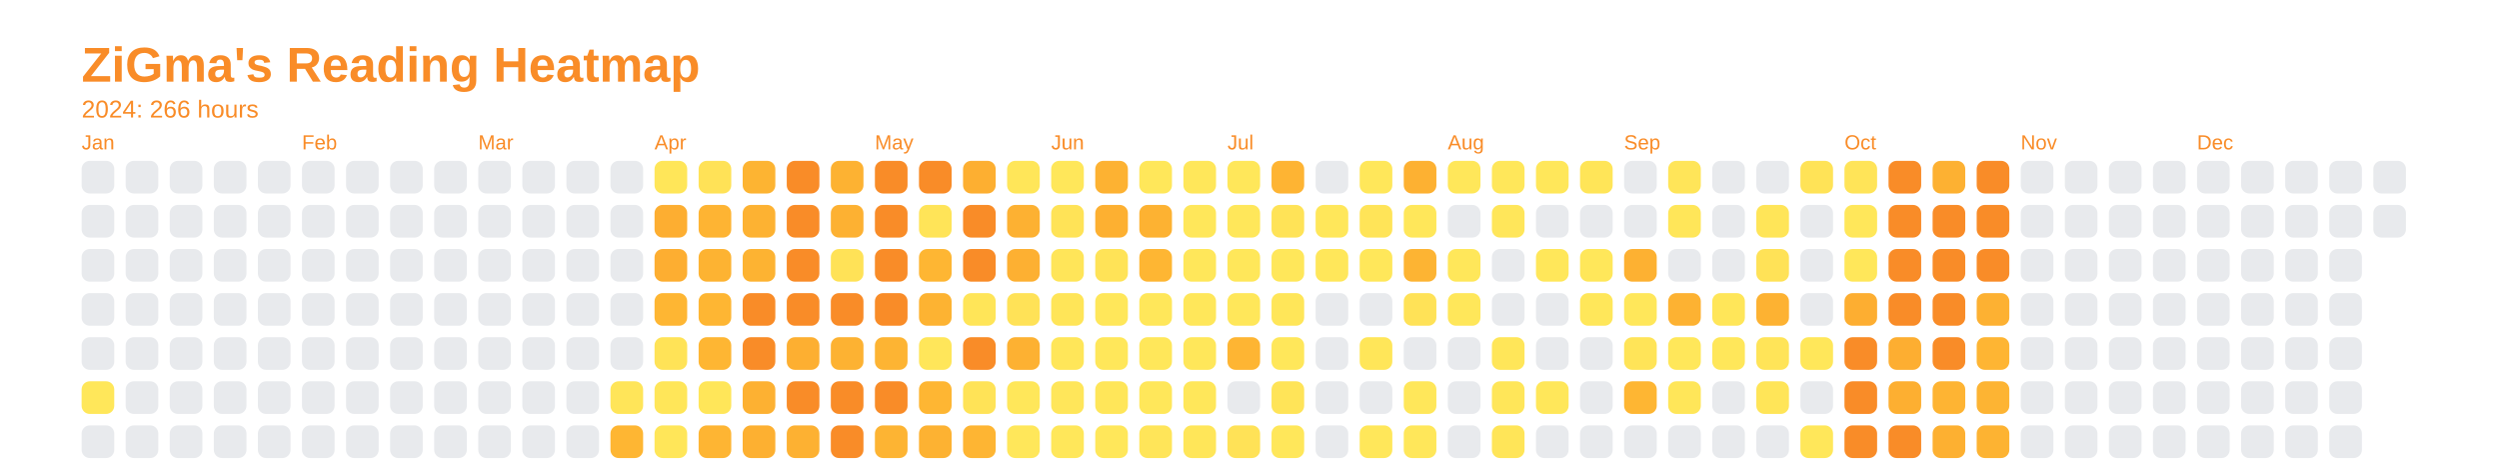
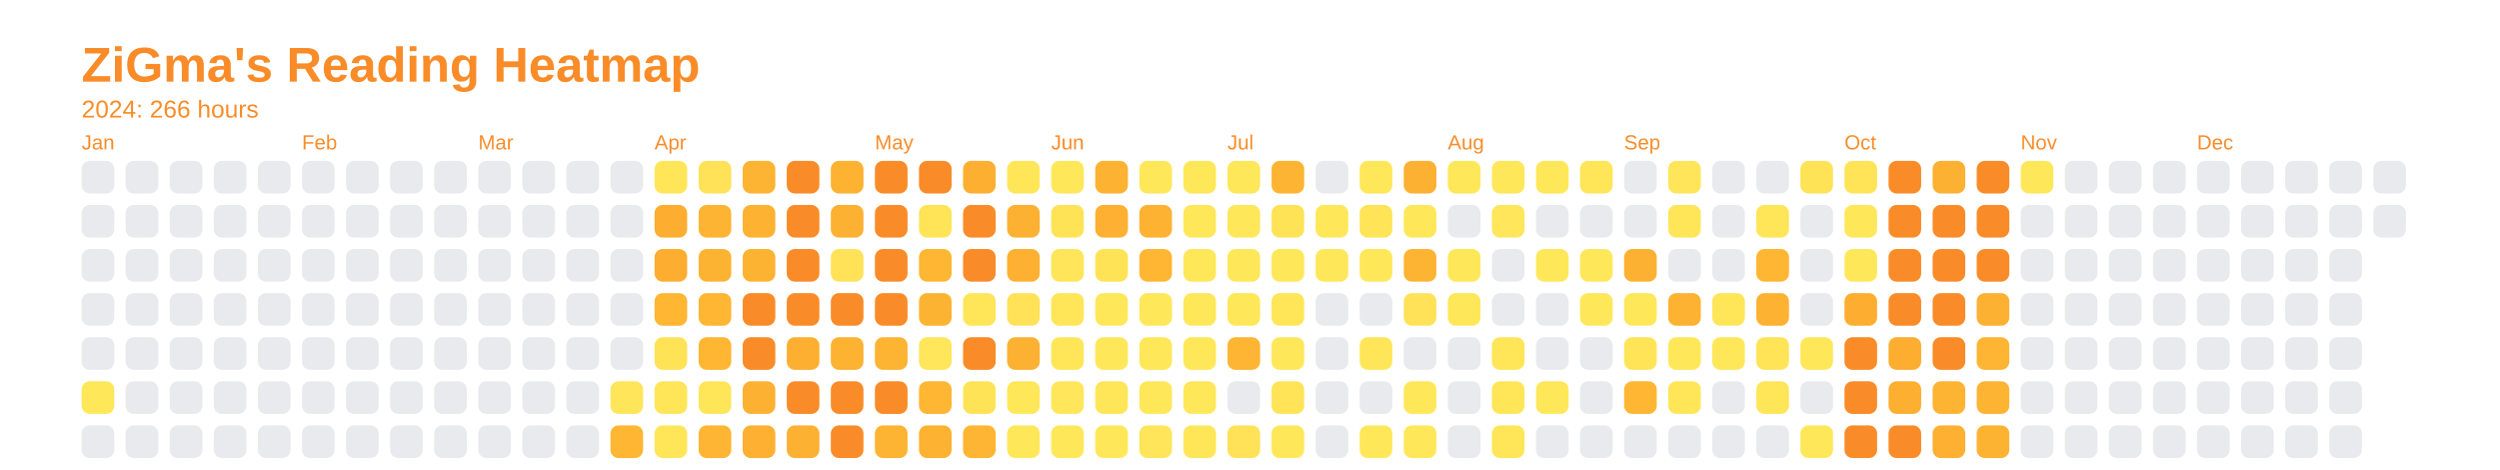
<svg xmlns="http://www.w3.org/2000/svg" baseProfile="full" height="57.5mm" version="1.1" viewBox="0,0,306.2,57.5" width="306.2mm">
  <defs />
  <rect fill="none" height="57.5" width="306.2" x="0" y="0" />
  <text fill="#f98c28" style="font-size:6px; font-family:Arial; font-weight:bold;" x="10" y="10">ZiGma's Reading Heatmap</text>
  <text fill="#f98c28" style="font-size:3px; font-family:Arial;" x="10" y="14.4">2024: 266 hours</text>
  <text fill="#f98c28" style="font-size:2.5px; font-family:Arial" x="10" y="18.3">Jan</text>
  <rect fill="#e8eaed" height="4" rx="1" ry="1" width="4" x="10" y="19.7" />
  <rect fill="#e8eaed" height="4" rx="1" ry="1" width="4" x="10" y="25.1" />
  <rect fill="#e8eaed" height="4" rx="1" ry="1" width="4" x="10" y="30.5" />
  <rect fill="#e8eaed" height="4" rx="1" ry="1" width="4" x="10" y="35.9" />
  <rect fill="#e8eaed" height="4" rx="1" ry="1" width="4" x="10" y="41.3" />
  <rect fill="#ffe75a" height="4" rx="1" ry="1" width="4" x="10" y="46.7" />
  <rect fill="#e8eaed" height="4" rx="1" ry="1" width="4" x="10" y="52.1" />
  <rect fill="#e8eaed" height="4" rx="1" ry="1" width="4" x="15.4" y="19.7" />
  <rect fill="#e8eaed" height="4" rx="1" ry="1" width="4" x="15.4" y="25.1" />
  <rect fill="#e8eaed" height="4" rx="1" ry="1" width="4" x="15.4" y="30.5" />
  <rect fill="#e8eaed" height="4" rx="1" ry="1" width="4" x="15.4" y="35.9" />
  <rect fill="#e8eaed" height="4" rx="1" ry="1" width="4" x="15.4" y="41.3" />
  <rect fill="#e8eaed" height="4" rx="1" ry="1" width="4" x="15.4" y="46.7" />
  <rect fill="#e8eaed" height="4" rx="1" ry="1" width="4" x="15.4" y="52.1" />
  <rect fill="#e8eaed" height="4" rx="1" ry="1" width="4" x="20.8" y="19.7" />
  <rect fill="#e8eaed" height="4" rx="1" ry="1" width="4" x="20.8" y="25.1" />
  <rect fill="#e8eaed" height="4" rx="1" ry="1" width="4" x="20.8" y="30.5" />
  <rect fill="#e8eaed" height="4" rx="1" ry="1" width="4" x="20.8" y="35.9" />
  <rect fill="#e8eaed" height="4" rx="1" ry="1" width="4" x="20.8" y="41.3" />
  <rect fill="#e8eaed" height="4" rx="1" ry="1" width="4" x="20.8" y="46.7" />
  <rect fill="#e8eaed" height="4" rx="1" ry="1" width="4" x="20.8" y="52.1" />
  <rect fill="#e8eaed" height="4" rx="1" ry="1" width="4" x="26.2" y="19.7" />
  <rect fill="#e8eaed" height="4" rx="1" ry="1" width="4" x="26.2" y="25.1" />
  <rect fill="#e8eaed" height="4" rx="1" ry="1" width="4" x="26.2" y="30.5" />
  <rect fill="#e8eaed" height="4" rx="1" ry="1" width="4" x="26.2" y="35.9" />
  <rect fill="#e8eaed" height="4" rx="1" ry="1" width="4" x="26.2" y="41.3" />
  <rect fill="#e8eaed" height="4" rx="1" ry="1" width="4" x="26.2" y="46.7" />
  <rect fill="#e8eaed" height="4" rx="1" ry="1" width="4" x="26.2" y="52.1" />
  <rect fill="#e8eaed" height="4" rx="1" ry="1" width="4" x="31.6" y="19.7" />
  <rect fill="#e8eaed" height="4" rx="1" ry="1" width="4" x="31.6" y="25.1" />
  <rect fill="#e8eaed" height="4" rx="1" ry="1" width="4" x="31.6" y="30.5" />
  <rect fill="#e8eaed" height="4" rx="1" ry="1" width="4" x="31.6" y="35.9" />
  <rect fill="#e8eaed" height="4" rx="1" ry="1" width="4" x="31.6" y="41.3" />
  <rect fill="#e8eaed" height="4" rx="1" ry="1" width="4" x="31.6" y="46.7" />
  <rect fill="#e8eaed" height="4" rx="1" ry="1" width="4" x="31.6" y="52.1" />
  <text fill="#f98c28" style="font-size:2.5px; font-family:Arial" x="37.0" y="18.3">Feb</text>
  <rect fill="#e8eaed" height="4" rx="1" ry="1" width="4" x="37.0" y="19.7" />
  <rect fill="#e8eaed" height="4" rx="1" ry="1" width="4" x="37.0" y="25.1" />
  <rect fill="#e8eaed" height="4" rx="1" ry="1" width="4" x="37.0" y="30.5" />
  <rect fill="#e8eaed" height="4" rx="1" ry="1" width="4" x="37.0" y="35.9" />
  <rect fill="#e8eaed" height="4" rx="1" ry="1" width="4" x="37.0" y="41.3" />
  <rect fill="#e8eaed" height="4" rx="1" ry="1" width="4" x="37.0" y="46.7" />
  <rect fill="#e8eaed" height="4" rx="1" ry="1" width="4" x="37.0" y="52.1" />
  <rect fill="#e8eaed" height="4" rx="1" ry="1" width="4" x="42.4" y="19.7" />
  <rect fill="#e8eaed" height="4" rx="1" ry="1" width="4" x="42.4" y="25.1" />
  <rect fill="#e8eaed" height="4" rx="1" ry="1" width="4" x="42.4" y="30.5" />
  <rect fill="#e8eaed" height="4" rx="1" ry="1" width="4" x="42.4" y="35.9" />
  <rect fill="#e8eaed" height="4" rx="1" ry="1" width="4" x="42.4" y="41.3" />
  <rect fill="#e8eaed" height="4" rx="1" ry="1" width="4" x="42.4" y="46.7" />
  <rect fill="#e8eaed" height="4" rx="1" ry="1" width="4" x="42.4" y="52.1" />
  <rect fill="#e8eaed" height="4" rx="1" ry="1" width="4" x="47.8" y="19.7" />
  <rect fill="#e8eaed" height="4" rx="1" ry="1" width="4" x="47.8" y="25.1" />
  <rect fill="#e8eaed" height="4" rx="1" ry="1" width="4" x="47.8" y="30.5" />
  <rect fill="#e8eaed" height="4" rx="1" ry="1" width="4" x="47.8" y="35.9" />
  <rect fill="#e8eaed" height="4" rx="1" ry="1" width="4" x="47.8" y="41.3" />
  <rect fill="#e8eaed" height="4" rx="1" ry="1" width="4" x="47.8" y="46.7" />
  <rect fill="#e8eaed" height="4" rx="1" ry="1" width="4" x="47.8" y="52.1" />
  <rect fill="#e8eaed" height="4" rx="1" ry="1" width="4" x="53.2" y="19.7" />
  <rect fill="#e8eaed" height="4" rx="1" ry="1" width="4" x="53.2" y="25.1" />
  <rect fill="#e8eaed" height="4" rx="1" ry="1" width="4" x="53.2" y="30.5" />
  <rect fill="#e8eaed" height="4" rx="1" ry="1" width="4" x="53.2" y="35.9" />
  <rect fill="#e8eaed" height="4" rx="1" ry="1" width="4" x="53.2" y="41.3" />
  <rect fill="#e8eaed" height="4" rx="1" ry="1" width="4" x="53.2" y="46.7" />
  <rect fill="#e8eaed" height="4" rx="1" ry="1" width="4" x="53.2" y="52.1" />
  <text fill="#f98c28" style="font-size:2.5px; font-family:Arial" x="58.6" y="18.3">Mar</text>
  <rect fill="#e8eaed" height="4" rx="1" ry="1" width="4" x="58.6" y="19.7" />
  <rect fill="#e8eaed" height="4" rx="1" ry="1" width="4" x="58.6" y="25.1" />
  <rect fill="#e8eaed" height="4" rx="1" ry="1" width="4" x="58.6" y="30.5" />
  <rect fill="#e8eaed" height="4" rx="1" ry="1" width="4" x="58.6" y="35.9" />
  <rect fill="#e8eaed" height="4" rx="1" ry="1" width="4" x="58.6" y="41.3" />
  <rect fill="#e8eaed" height="4" rx="1" ry="1" width="4" x="58.6" y="46.7" />
  <rect fill="#e8eaed" height="4" rx="1" ry="1" width="4" x="58.6" y="52.1" />
  <rect fill="#e8eaed" height="4" rx="1" ry="1" width="4" x="64" y="19.7" />
  <rect fill="#e8eaed" height="4" rx="1" ry="1" width="4" x="64" y="25.1" />
  <rect fill="#e8eaed" height="4" rx="1" ry="1" width="4" x="64" y="30.5" />
  <rect fill="#e8eaed" height="4" rx="1" ry="1" width="4" x="64" y="35.9" />
  <rect fill="#e8eaed" height="4" rx="1" ry="1" width="4" x="64" y="41.3" />
  <rect fill="#e8eaed" height="4" rx="1" ry="1" width="4" x="64" y="46.7" />
  <rect fill="#e8eaed" height="4" rx="1" ry="1" width="4" x="64" y="52.1" />
  <rect fill="#e8eaed" height="4" rx="1" ry="1" width="4" x="69.4" y="19.7" />
  <rect fill="#e8eaed" height="4" rx="1" ry="1" width="4" x="69.4" y="25.1" />
  <rect fill="#e8eaed" height="4" rx="1" ry="1" width="4" x="69.4" y="30.5" />
  <rect fill="#e8eaed" height="4" rx="1" ry="1" width="4" x="69.4" y="35.9" />
  <rect fill="#e8eaed" height="4" rx="1" ry="1" width="4" x="69.4" y="41.3" />
  <rect fill="#e8eaed" height="4" rx="1" ry="1" width="4" x="69.4" y="46.7" />
  <rect fill="#e8eaed" height="4" rx="1" ry="1" width="4" x="69.4" y="52.1" />
  <rect fill="#e8eaed" height="4" rx="1" ry="1" width="4" x="74.8" y="19.7" />
  <rect fill="#e8eaed" height="4" rx="1" ry="1" width="4" x="74.8" y="25.1" />
  <rect fill="#e8eaed" height="4" rx="1" ry="1" width="4" x="74.8" y="30.5" />
  <rect fill="#e8eaed" height="4" rx="1" ry="1" width="4" x="74.8" y="35.9" />
  <rect fill="#e8eaed" height="4" rx="1" ry="1" width="4" x="74.8" y="41.3" />
  <rect fill="#ffe559" height="4" rx="1" ry="1" width="4" x="74.8" y="46.7" />
  <rect fill="#feb633" height="4" rx="1" ry="1" width="4" x="74.8" y="52.1" />
  <text fill="#f98c28" style="font-size:2.5px; font-family:Arial" x="80.2" y="18.3">Apr</text>
  <rect fill="#ffe659" height="4" rx="1" ry="1" width="4" x="80.2" y="19.7" />
  <rect fill="#fdae31" height="4" rx="1" ry="1" width="4" x="80.2" y="25.1" />
  <rect fill="#fdae31" height="4" rx="1" ry="1" width="4" x="80.2" y="30.5" />
  <rect fill="#feb633" height="4" rx="1" ry="1" width="4" x="80.2" y="35.9" />
  <rect fill="#ffe357" height="4" rx="1" ry="1" width="4" x="80.2" y="41.3" />
  <rect fill="#ffe659" height="4" rx="1" ry="1" width="4" x="80.2" y="46.7" />
  <rect fill="#ffe659" height="4" rx="1" ry="1" width="4" x="80.2" y="52.1" />
  <rect fill="#ffe257" height="4" rx="1" ry="1" width="4" x="85.6" y="19.7" />
  <rect fill="#feb433" height="4" rx="1" ry="1" width="4" x="85.6" y="25.1" />
  <rect fill="#fdb332" height="4" rx="1" ry="1" width="4" x="85.6" y="30.5" />
  <rect fill="#feb633" height="4" rx="1" ry="1" width="4" x="85.6" y="35.9" />
  <rect fill="#feb633" height="4" rx="1" ry="1" width="4" x="85.6" y="41.3" />
  <rect fill="#ffe659" height="4" rx="1" ry="1" width="4" x="85.6" y="46.7" />
  <rect fill="#feb533" height="4" rx="1" ry="1" width="4" x="85.6" y="52.1" />
  <rect fill="#fdb432" height="4" rx="1" ry="1" width="4" x="91" y="19.7" />
  <rect fill="#fdb232" height="4" rx="1" ry="1" width="4" x="91" y="25.1" />
  <rect fill="#fdb332" height="4" rx="1" ry="1" width="4" x="91" y="30.5" />
  <rect fill="#f98c28" height="4" rx="1" ry="1" width="4" x="91" y="35.9" />
  <rect fill="#f98c28" height="4" rx="1" ry="1" width="4" x="91" y="41.3" />
  <rect fill="#fdb132" height="4" rx="1" ry="1" width="4" x="91" y="46.7" />
  <rect fill="#fdb031" height="4" rx="1" ry="1" width="4" x="91" y="52.1" />
  <rect fill="#f98c28" height="4" rx="1" ry="1" width="4" x="96.4" y="19.7" />
  <rect fill="#f98c28" height="4" rx="1" ry="1" width="4" x="96.4" y="25.1" />
  <rect fill="#f98c28" height="4" rx="1" ry="1" width="4" x="96.4" y="30.5" />
  <rect fill="#f98c28" height="4" rx="1" ry="1" width="4" x="96.4" y="35.9" />
  <rect fill="#fdaf31" height="4" rx="1" ry="1" width="4" x="96.4" y="41.3" />
  <rect fill="#f98c28" height="4" rx="1" ry="1" width="4" x="96.4" y="46.7" />
  <rect fill="#fdb132" height="4" rx="1" ry="1" width="4" x="96.4" y="52.1" />
  <rect fill="#fdb232" height="4" rx="1" ry="1" width="4" x="101.8" y="19.7" />
  <rect fill="#fdb132" height="4" rx="1" ry="1" width="4" x="101.8" y="25.1" />
  <rect fill="#ffe257" height="4" rx="1" ry="1" width="4" x="101.8" y="30.5" />
  <rect fill="#f98c28" height="4" rx="1" ry="1" width="4" x="101.8" y="35.9" />
  <rect fill="#fdb232" height="4" rx="1" ry="1" width="4" x="101.8" y="41.3" />
  <rect fill="#f98c28" height="4" rx="1" ry="1" width="4" x="101.8" y="46.7" />
  <rect fill="#f98c28" height="4" rx="1" ry="1" width="4" x="101.8" y="52.1" />
  <text fill="#f98c28" style="font-size:2.5px; font-family:Arial" x="107.2" y="18.3">May</text>
  <rect fill="#f98c28" height="4" rx="1" ry="1" width="4" x="107.2" y="19.7" />
  <rect fill="#f98c28" height="4" rx="1" ry="1" width="4" x="107.2" y="25.1" />
  <rect fill="#f98c28" height="4" rx="1" ry="1" width="4" x="107.2" y="30.5" />
  <rect fill="#f98c28" height="4" rx="1" ry="1" width="4" x="107.2" y="35.9" />
  <rect fill="#fdb433" height="4" rx="1" ry="1" width="4" x="107.2" y="41.3" />
  <rect fill="#f98c28" height="4" rx="1" ry="1" width="4" x="107.2" y="46.7" />
  <rect fill="#fdb433" height="4" rx="1" ry="1" width="4" x="107.2" y="52.1" />
  <rect fill="#f98c28" height="4" rx="1" ry="1" width="4" x="112.6" y="19.7" />
  <rect fill="#ffe458" height="4" rx="1" ry="1" width="4" x="112.6" y="25.1" />
  <rect fill="#feb633" height="4" rx="1" ry="1" width="4" x="112.6" y="30.5" />
  <rect fill="#fdb332" height="4" rx="1" ry="1" width="4" x="112.6" y="35.9" />
  <rect fill="#ffe65a" height="4" rx="1" ry="1" width="4" x="112.6" y="41.3" />
  <rect fill="#feb633" height="4" rx="1" ry="1" width="4" x="112.6" y="46.7" />
  <rect fill="#fdb232" height="4" rx="1" ry="1" width="4" x="112.6" y="52.1" />
  <rect fill="#fdaf31" height="4" rx="1" ry="1" width="4" x="118" y="19.7" />
  <rect fill="#f98c28" height="4" rx="1" ry="1" width="4" x="118" y="25.1" />
  <rect fill="#f98c28" height="4" rx="1" ry="1" width="4" x="118" y="30.5" />
  <rect fill="#ffe558" height="4" rx="1" ry="1" width="4" x="118" y="35.9" />
  <rect fill="#f98c28" height="4" rx="1" ry="1" width="4" x="118" y="41.3" />
  <rect fill="#ffe357" height="4" rx="1" ry="1" width="4" x="118" y="46.7" />
  <rect fill="#feb533" height="4" rx="1" ry="1" width="4" x="118" y="52.1" />
  <rect fill="#ffe659" height="4" rx="1" ry="1" width="4" x="123.4" y="19.7" />
  <rect fill="#fdb132" height="4" rx="1" ry="1" width="4" x="123.4" y="25.1" />
  <rect fill="#fdb032" height="4" rx="1" ry="1" width="4" x="123.4" y="30.5" />
  <rect fill="#ffe257" height="4" rx="1" ry="1" width="4" x="123.4" y="35.9" />
  <rect fill="#fdb132" height="4" rx="1" ry="1" width="4" x="123.4" y="41.3" />
  <rect fill="#ffe75a" height="4" rx="1" ry="1" width="4" x="123.4" y="46.7" />
  <rect fill="#ffe75a" height="4" rx="1" ry="1" width="4" x="123.4" y="52.1" />
  <text fill="#f98c28" style="font-size:2.5px; font-family:Arial" x="128.8" y="18.3">Jun</text>
  <rect fill="#ffe75a" height="4" rx="1" ry="1" width="4" x="128.8" y="19.7" />
  <rect fill="#ffe357" height="4" rx="1" ry="1" width="4" x="128.8" y="25.1" />
  <rect fill="#ffe559" height="4" rx="1" ry="1" width="4" x="128.8" y="30.5" />
  <rect fill="#ffe558" height="4" rx="1" ry="1" width="4" x="128.8" y="35.9" />
  <rect fill="#ffe659" height="4" rx="1" ry="1" width="4" x="128.8" y="41.3" />
  <rect fill="#ffe65a" height="4" rx="1" ry="1" width="4" x="128.8" y="46.7" />
  <rect fill="#ffe75a" height="4" rx="1" ry="1" width="4" x="128.8" y="52.1" />
  <rect fill="#fdb232" height="4" rx="1" ry="1" width="4" x="134.2" y="19.7" />
  <rect fill="#fdb031" height="4" rx="1" ry="1" width="4" x="134.2" y="25.1" />
  <rect fill="#ffe357" height="4" rx="1" ry="1" width="4" x="134.2" y="30.5" />
  <rect fill="#ffe75a" height="4" rx="1" ry="1" width="4" x="134.2" y="35.9" />
  <rect fill="#ffe75a" height="4" rx="1" ry="1" width="4" x="134.2" y="41.3" />
  <rect fill="#ffe659" height="4" rx="1" ry="1" width="4" x="134.2" y="46.7" />
  <rect fill="#ffe75a" height="4" rx="1" ry="1" width="4" x="134.2" y="52.1" />
  <rect fill="#ffe75a" height="4" rx="1" ry="1" width="4" x="139.6" y="19.7" />
  <rect fill="#fdb232" height="4" rx="1" ry="1" width="4" x="139.6" y="25.1" />
  <rect fill="#feb633" height="4" rx="1" ry="1" width="4" x="139.6" y="30.5" />
  <rect fill="#ffe75a" height="4" rx="1" ry="1" width="4" x="139.6" y="35.9" />
  <rect fill="#ffe75a" height="4" rx="1" ry="1" width="4" x="139.6" y="41.3" />
  <rect fill="#ffe75a" height="4" rx="1" ry="1" width="4" x="139.6" y="46.7" />
  <rect fill="#ffe559" height="4" rx="1" ry="1" width="4" x="139.6" y="52.1" />
  <rect fill="#ffe75a" height="4" rx="1" ry="1" width="4" x="145" y="19.7" />
  <rect fill="#ffe75a" height="4" rx="1" ry="1" width="4" x="145" y="25.1" />
  <rect fill="#ffe75a" height="4" rx="1" ry="1" width="4" x="145" y="30.5" />
  <rect fill="#ffe75a" height="4" rx="1" ry="1" width="4" x="145" y="35.9" />
  <rect fill="#ffe75a" height="4" rx="1" ry="1" width="4" x="145" y="41.3" />
  <rect fill="#ffe75a" height="4" rx="1" ry="1" width="4" x="145" y="46.7" />
  <rect fill="#ffe659" height="4" rx="1" ry="1" width="4" x="145" y="52.1" />
  <text fill="#f98c28" style="font-size:2.5px; font-family:Arial" x="150.4" y="18.3">Jul</text>
  <rect fill="#ffe75a" height="4" rx="1" ry="1" width="4" x="150.4" y="19.7" />
  <rect fill="#ffe75a" height="4" rx="1" ry="1" width="4" x="150.4" y="25.1" />
  <rect fill="#ffe75a" height="4" rx="1" ry="1" width="4" x="150.4" y="30.5" />
  <rect fill="#ffe75a" height="4" rx="1" ry="1" width="4" x="150.4" y="35.9" />
  <rect fill="#feb533" height="4" rx="1" ry="1" width="4" x="150.4" y="41.3" />
  <rect fill="#e8eaed" height="4" rx="1" ry="1" width="4" x="150.4" y="46.7" />
  <rect fill="#ffe257" height="4" rx="1" ry="1" width="4" x="150.4" y="52.1" />
  <rect fill="#feb433" height="4" rx="1" ry="1" width="4" x="155.8" y="19.7" />
  <rect fill="#ffe357" height="4" rx="1" ry="1" width="4" x="155.8" y="25.1" />
  <rect fill="#ffe75a" height="4" rx="1" ry="1" width="4" x="155.8" y="30.5" />
  <rect fill="#ffe659" height="4" rx="1" ry="1" width="4" x="155.8" y="35.9" />
  <rect fill="#ffe75a" height="4" rx="1" ry="1" width="4" x="155.8" y="41.3" />
  <rect fill="#ffe458" height="4" rx="1" ry="1" width="4" x="155.8" y="46.7" />
  <rect fill="#ffe75a" height="4" rx="1" ry="1" width="4" x="155.8" y="52.1" />
  <rect fill="#e8eaed" height="4" rx="1" ry="1" width="4" x="161.2" y="19.7" />
  <rect fill="#ffe75a" height="4" rx="1" ry="1" width="4" x="161.2" y="25.1" />
  <rect fill="#ffe75a" height="4" rx="1" ry="1" width="4" x="161.2" y="30.5" />
  <rect fill="#e8eaed" height="4" rx="1" ry="1" width="4" x="161.2" y="35.9" />
  <rect fill="#e8eaed" height="4" rx="1" ry="1" width="4" x="161.2" y="41.3" />
  <rect fill="#e8eaed" height="4" rx="1" ry="1" width="4" x="161.2" y="46.7" />
  <rect fill="#e8eaed" height="4" rx="1" ry="1" width="4" x="161.2" y="52.1" />
  <rect fill="#ffe75a" height="4" rx="1" ry="1" width="4" x="166.6" y="19.7" />
  <rect fill="#ffe458" height="4" rx="1" ry="1" width="4" x="166.6" y="25.1" />
  <rect fill="#ffe75a" height="4" rx="1" ry="1" width="4" x="166.6" y="30.5" />
  <rect fill="#e8eaed" height="4" rx="1" ry="1" width="4" x="166.6" y="35.9" />
  <rect fill="#ffe659" height="4" rx="1" ry="1" width="4" x="166.6" y="41.3" />
  <rect fill="#e8eaed" height="4" rx="1" ry="1" width="4" x="166.6" y="46.7" />
  <rect fill="#ffe75a" height="4" rx="1" ry="1" width="4" x="166.6" y="52.1" />
  <rect fill="#fdb132" height="4" rx="1" ry="1" width="4" x="172" y="19.7" />
  <rect fill="#ffe75a" height="4" rx="1" ry="1" width="4" x="172" y="25.1" />
  <rect fill="#fdb433" height="4" rx="1" ry="1" width="4" x="172" y="30.5" />
  <rect fill="#ffe257" height="4" rx="1" ry="1" width="4" x="172" y="35.9" />
  <rect fill="#e8eaed" height="4" rx="1" ry="1" width="4" x="172" y="41.3" />
  <rect fill="#ffe75a" height="4" rx="1" ry="1" width="4" x="172" y="46.7" />
  <rect fill="#ffe75a" height="4" rx="1" ry="1" width="4" x="172" y="52.1" />
  <text fill="#f98c28" style="font-size:2.5px; font-family:Arial" x="177.4" y="18.3">Aug</text>
  <rect fill="#ffe75a" height="4" rx="1" ry="1" width="4" x="177.4" y="19.7" />
  <rect fill="#e8eaed" height="4" rx="1" ry="1" width="4" x="177.4" y="25.1" />
  <rect fill="#ffe75a" height="4" rx="1" ry="1" width="4" x="177.4" y="30.5" />
  <rect fill="#ffe75a" height="4" rx="1" ry="1" width="4" x="177.4" y="35.9" />
  <rect fill="#e8eaed" height="4" rx="1" ry="1" width="4" x="177.4" y="41.3" />
  <rect fill="#e8eaed" height="4" rx="1" ry="1" width="4" x="177.4" y="46.7" />
  <rect fill="#e8eaed" height="4" rx="1" ry="1" width="4" x="177.4" y="52.1" />
  <rect fill="#ffe75a" height="4" rx="1" ry="1" width="4" x="182.8" y="19.7" />
  <rect fill="#ffe65a" height="4" rx="1" ry="1" width="4" x="182.8" y="25.1" />
  <rect fill="#e8eaed" height="4" rx="1" ry="1" width="4" x="182.8" y="30.5" />
  <rect fill="#e8eaed" height="4" rx="1" ry="1" width="4" x="182.8" y="35.9" />
  <rect fill="#ffe659" height="4" rx="1" ry="1" width="4" x="182.8" y="41.3" />
  <rect fill="#ffe659" height="4" rx="1" ry="1" width="4" x="182.8" y="46.7" />
  <rect fill="#ffe558" height="4" rx="1" ry="1" width="4" x="182.8" y="52.1" />
  <rect fill="#ffe75a" height="4" rx="1" ry="1" width="4" x="188.2" y="19.7" />
  <rect fill="#e8eaed" height="4" rx="1" ry="1" width="4" x="188.2" y="25.1" />
  <rect fill="#ffe75a" height="4" rx="1" ry="1" width="4" x="188.2" y="30.5" />
  <rect fill="#e8eaed" height="4" rx="1" ry="1" width="4" x="188.2" y="35.9" />
  <rect fill="#e8eaed" height="4" rx="1" ry="1" width="4" x="188.2" y="41.3" />
  <rect fill="#ffe75a" height="4" rx="1" ry="1" width="4" x="188.2" y="46.7" />
  <rect fill="#e8eaed" height="4" rx="1" ry="1" width="4" x="188.2" y="52.1" />
  <rect fill="#ffe558" height="4" rx="1" ry="1" width="4" x="193.6" y="19.7" />
  <rect fill="#e8eaed" height="4" rx="1" ry="1" width="4" x="193.6" y="25.1" />
  <rect fill="#ffe75a" height="4" rx="1" ry="1" width="4" x="193.6" y="30.5" />
  <rect fill="#ffe75a" height="4" rx="1" ry="1" width="4" x="193.6" y="35.9" />
  <rect fill="#e8eaed" height="4" rx="1" ry="1" width="4" x="193.6" y="41.3" />
  <rect fill="#e8eaed" height="4" rx="1" ry="1" width="4" x="193.6" y="46.7" />
  <rect fill="#e8eaed" height="4" rx="1" ry="1" width="4" x="193.6" y="52.1" />
  <text fill="#f98c28" style="font-size:2.5px; font-family:Arial" x="199" y="18.3">Sep</text>
  <rect fill="#e8eaed" height="4" rx="1" ry="1" width="4" x="199" y="19.7" />
  <rect fill="#e8eaed" height="4" rx="1" ry="1" width="4" x="199" y="25.1" />
  <rect fill="#fdb132" height="4" rx="1" ry="1" width="4" x="199" y="30.5" />
  <rect fill="#ffe75a" height="4" rx="1" ry="1" width="4" x="199" y="35.9" />
  <rect fill="#ffe458" height="4" rx="1" ry="1" width="4" x="199" y="41.3" />
  <rect fill="#feb633" height="4" rx="1" ry="1" width="4" x="199" y="46.7" />
  <rect fill="#e8eaed" height="4" rx="1" ry="1" width="4" x="199" y="52.1" />
  <rect fill="#ffe559" height="4" rx="1" ry="1" width="4" x="204.4" y="19.7" />
  <rect fill="#ffe659" height="4" rx="1" ry="1" width="4" x="204.4" y="25.1" />
  <rect fill="#e8eaed" height="4" rx="1" ry="1" width="4" x="204.4" y="30.5" />
  <rect fill="#fdb232" height="4" rx="1" ry="1" width="4" x="204.4" y="35.9" />
  <rect fill="#ffe75a" height="4" rx="1" ry="1" width="4" x="204.4" y="41.3" />
  <rect fill="#ffe659" height="4" rx="1" ry="1" width="4" x="204.4" y="46.7" />
  <rect fill="#e8eaed" height="4" rx="1" ry="1" width="4" x="204.4" y="52.1" />
  <rect fill="#e8eaed" height="4" rx="1" ry="1" width="4" x="209.8" y="19.7" />
  <rect fill="#e8eaed" height="4" rx="1" ry="1" width="4" x="209.8" y="25.1" />
  <rect fill="#e8eaed" height="4" rx="1" ry="1" width="4" x="209.8" y="30.5" />
  <rect fill="#ffe659" height="4" rx="1" ry="1" width="4" x="209.8" y="35.9" />
  <rect fill="#ffe75a" height="4" rx="1" ry="1" width="4" x="209.8" y="41.3" />
  <rect fill="#e8eaed" height="4" rx="1" ry="1" width="4" x="209.8" y="46.7" />
  <rect fill="#e8eaed" height="4" rx="1" ry="1" width="4" x="209.8" y="52.1" />
  <rect fill="#e8eaed" height="4" rx="1" ry="1" width="4" x="215.2" y="19.7" />
  <rect fill="#ffe558" height="4" rx="1" ry="1" width="4" x="215.2" y="25.1" />
-   <rect fill="#ffe257" height="4" rx="1" ry="1" width="4" x="215.2" y="30.5" />
+   <rect fill="#feb633" height="4" rx="1" ry="1" width="4" x="215.2" y="30.5" />
  <rect fill="#fdb232" height="4" rx="1" ry="1" width="4" x="215.2" y="35.9" />
  <rect fill="#ffe458" height="4" rx="1" ry="1" width="4" x="215.2" y="41.3" />
  <rect fill="#ffe558" height="4" rx="1" ry="1" width="4" x="215.2" y="46.7" />
  <rect fill="#e8eaed" height="4" rx="1" ry="1" width="4" x="215.2" y="52.1" />
  <rect fill="#ffe357" height="4" rx="1" ry="1" width="4" x="220.6" y="19.7" />
  <rect fill="#e8eaed" height="4" rx="1" ry="1" width="4" x="220.6" y="25.1" />
  <rect fill="#e8eaed" height="4" rx="1" ry="1" width="4" x="220.6" y="30.5" />
  <rect fill="#e8eaed" height="4" rx="1" ry="1" width="4" x="220.6" y="35.9" />
  <rect fill="#ffe75a" height="4" rx="1" ry="1" width="4" x="220.6" y="41.3" />
  <rect fill="#e8eaed" height="4" rx="1" ry="1" width="4" x="220.6" y="46.7" />
  <rect fill="#ffe75a" height="4" rx="1" ry="1" width="4" x="220.6" y="52.1" />
  <text fill="#f98c28" style="font-size:2.5px; font-family:Arial" x="226" y="18.3">Oct</text>
  <rect fill="#ffe458" height="4" rx="1" ry="1" width="4" x="226" y="19.7" />
  <rect fill="#ffe75a" height="4" rx="1" ry="1" width="4" x="226" y="25.1" />
  <rect fill="#ffe75a" height="4" rx="1" ry="1" width="4" x="226" y="30.5" />
  <rect fill="#fdae31" height="4" rx="1" ry="1" width="4" x="226" y="35.9" />
  <rect fill="#f98c28" height="4" rx="1" ry="1" width="4" x="226" y="41.3" />
  <rect fill="#f98c28" height="4" rx="1" ry="1" width="4" x="226" y="46.7" />
  <rect fill="#f98c28" height="4" rx="1" ry="1" width="4" x="226" y="52.1" />
  <rect fill="#f98c28" height="4" rx="1" ry="1" width="4" x="231.4" y="19.7" />
  <rect fill="#f98c28" height="4" rx="1" ry="1" width="4" x="231.4" y="25.1" />
  <rect fill="#f98c28" height="4" rx="1" ry="1" width="4" x="231.4" y="30.5" />
  <rect fill="#f98c28" height="4" rx="1" ry="1" width="4" x="231.4" y="35.9" />
  <rect fill="#fdae31" height="4" rx="1" ry="1" width="4" x="231.4" y="41.3" />
  <rect fill="#fdaf31" height="4" rx="1" ry="1" width="4" x="231.4" y="46.7" />
  <rect fill="#f98c28" height="4" rx="1" ry="1" width="4" x="231.4" y="52.1" />
  <rect fill="#fdb132" height="4" rx="1" ry="1" width="4" x="236.8" y="19.7" />
  <rect fill="#f98c28" height="4" rx="1" ry="1" width="4" x="236.8" y="25.1" />
  <rect fill="#f98c28" height="4" rx="1" ry="1" width="4" x="236.8" y="30.5" />
  <rect fill="#f98c28" height="4" rx="1" ry="1" width="4" x="236.8" y="35.9" />
  <rect fill="#f98c28" height="4" rx="1" ry="1" width="4" x="236.8" y="41.3" />
  <rect fill="#feb433" height="4" rx="1" ry="1" width="4" x="236.8" y="46.7" />
  <rect fill="#fdb031" height="4" rx="1" ry="1" width="4" x="236.8" y="52.1" />
  <rect fill="#f98c28" height="4" rx="1" ry="1" width="4" x="242.2" y="19.7" />
  <rect fill="#f98c28" height="4" rx="1" ry="1" width="4" x="242.2" y="25.1" />
  <rect fill="#f98c28" height="4" rx="1" ry="1" width="4" x="242.2" y="30.5" />
  <rect fill="#fdb132" height="4" rx="1" ry="1" width="4" x="242.2" y="35.9" />
  <rect fill="#feb533" height="4" rx="1" ry="1" width="4" x="242.2" y="41.3" />
  <rect fill="#fdb433" height="4" rx="1" ry="1" width="4" x="242.2" y="46.7" />
  <rect fill="#fdb332" height="4" rx="1" ry="1" width="4" x="242.2" y="52.1" />
  <text fill="#f98c28" style="font-size:2.5px; font-family:Arial" x="247.6" y="18.3">Nov</text>
-   <rect fill="#e8eaed" height="4" rx="1" ry="1" width="4" x="247.6" y="19.7" />
+   <rect fill="#ffe75a" height="4" rx="1" ry="1" width="4" x="247.6" y="19.7" />
  <rect fill="#e8eaed" height="4" rx="1" ry="1" width="4" x="247.6" y="25.1" />
  <rect fill="#e8eaed" height="4" rx="1" ry="1" width="4" x="247.6" y="30.5" />
  <rect fill="#e8eaed" height="4" rx="1" ry="1" width="4" x="247.6" y="35.9" />
  <rect fill="#e8eaed" height="4" rx="1" ry="1" width="4" x="247.6" y="41.3" />
  <rect fill="#e8eaed" height="4" rx="1" ry="1" width="4" x="247.6" y="46.7" />
  <rect fill="#e8eaed" height="4" rx="1" ry="1" width="4" x="247.6" y="52.1" />
  <rect fill="#e8eaed" height="4" rx="1" ry="1" width="4" x="253" y="19.7" />
  <rect fill="#e8eaed" height="4" rx="1" ry="1" width="4" x="253" y="25.1" />
  <rect fill="#e8eaed" height="4" rx="1" ry="1" width="4" x="253" y="30.5" />
  <rect fill="#e8eaed" height="4" rx="1" ry="1" width="4" x="253" y="35.9" />
  <rect fill="#e8eaed" height="4" rx="1" ry="1" width="4" x="253" y="41.3" />
  <rect fill="#e8eaed" height="4" rx="1" ry="1" width="4" x="253" y="46.7" />
  <rect fill="#e8eaed" height="4" rx="1" ry="1" width="4" x="253" y="52.1" />
  <rect fill="#e8eaed" height="4" rx="1" ry="1" width="4" x="258.4" y="19.7" />
  <rect fill="#e8eaed" height="4" rx="1" ry="1" width="4" x="258.4" y="25.1" />
  <rect fill="#e8eaed" height="4" rx="1" ry="1" width="4" x="258.4" y="30.5" />
  <rect fill="#e8eaed" height="4" rx="1" ry="1" width="4" x="258.4" y="35.9" />
  <rect fill="#e8eaed" height="4" rx="1" ry="1" width="4" x="258.4" y="41.3" />
  <rect fill="#e8eaed" height="4" rx="1" ry="1" width="4" x="258.4" y="46.7" />
  <rect fill="#e8eaed" height="4" rx="1" ry="1" width="4" x="258.4" y="52.1" />
  <rect fill="#e8eaed" height="4" rx="1" ry="1" width="4" x="263.8" y="19.7" />
  <rect fill="#e8eaed" height="4" rx="1" ry="1" width="4" x="263.8" y="25.1" />
  <rect fill="#e8eaed" height="4" rx="1" ry="1" width="4" x="263.8" y="30.5" />
  <rect fill="#e8eaed" height="4" rx="1" ry="1" width="4" x="263.8" y="35.9" />
  <rect fill="#e8eaed" height="4" rx="1" ry="1" width="4" x="263.8" y="41.3" />
  <rect fill="#e8eaed" height="4" rx="1" ry="1" width="4" x="263.8" y="46.7" />
  <rect fill="#e8eaed" height="4" rx="1" ry="1" width="4" x="263.8" y="52.1" />
  <text fill="#f98c28" style="font-size:2.5px; font-family:Arial" x="269.2" y="18.3">Dec</text>
  <rect fill="#e8eaed" height="4" rx="1" ry="1" width="4" x="269.2" y="19.7" />
  <rect fill="#e8eaed" height="4" rx="1" ry="1" width="4" x="269.2" y="25.1" />
  <rect fill="#e8eaed" height="4" rx="1" ry="1" width="4" x="269.2" y="30.5" />
  <rect fill="#e8eaed" height="4" rx="1" ry="1" width="4" x="269.2" y="35.9" />
  <rect fill="#e8eaed" height="4" rx="1" ry="1" width="4" x="269.2" y="41.3" />
  <rect fill="#e8eaed" height="4" rx="1" ry="1" width="4" x="269.2" y="46.7" />
  <rect fill="#e8eaed" height="4" rx="1" ry="1" width="4" x="269.2" y="52.1" />
  <rect fill="#e8eaed" height="4" rx="1" ry="1" width="4" x="274.6" y="19.7" />
  <rect fill="#e8eaed" height="4" rx="1" ry="1" width="4" x="274.6" y="25.1" />
  <rect fill="#e8eaed" height="4" rx="1" ry="1" width="4" x="274.6" y="30.5" />
  <rect fill="#e8eaed" height="4" rx="1" ry="1" width="4" x="274.6" y="35.9" />
  <rect fill="#e8eaed" height="4" rx="1" ry="1" width="4" x="274.6" y="41.3" />
  <rect fill="#e8eaed" height="4" rx="1" ry="1" width="4" x="274.6" y="46.7" />
  <rect fill="#e8eaed" height="4" rx="1" ry="1" width="4" x="274.6" y="52.1" />
  <rect fill="#e8eaed" height="4" rx="1" ry="1" width="4" x="280" y="19.7" />
  <rect fill="#e8eaed" height="4" rx="1" ry="1" width="4" x="280" y="25.1" />
  <rect fill="#e8eaed" height="4" rx="1" ry="1" width="4" x="280" y="30.5" />
  <rect fill="#e8eaed" height="4" rx="1" ry="1" width="4" x="280" y="35.9" />
  <rect fill="#e8eaed" height="4" rx="1" ry="1" width="4" x="280" y="41.3" />
  <rect fill="#e8eaed" height="4" rx="1" ry="1" width="4" x="280" y="46.7" />
  <rect fill="#e8eaed" height="4" rx="1" ry="1" width="4" x="280" y="52.1" />
  <rect fill="#e8eaed" height="4" rx="1" ry="1" width="4" x="285.4" y="19.7" />
  <rect fill="#e8eaed" height="4" rx="1" ry="1" width="4" x="285.4" y="25.1" />
  <rect fill="#e8eaed" height="4" rx="1" ry="1" width="4" x="285.4" y="30.5" />
  <rect fill="#e8eaed" height="4" rx="1" ry="1" width="4" x="285.4" y="35.9" />
  <rect fill="#e8eaed" height="4" rx="1" ry="1" width="4" x="285.4" y="41.3" />
  <rect fill="#e8eaed" height="4" rx="1" ry="1" width="4" x="285.4" y="46.7" />
  <rect fill="#e8eaed" height="4" rx="1" ry="1" width="4" x="285.4" y="52.1" />
  <rect fill="#e8eaed" height="4" rx="1" ry="1" width="4" x="290.8" y="19.7" />
  <rect fill="#e8eaed" height="4" rx="1" ry="1" width="4" x="290.8" y="25.1" />
</svg>
